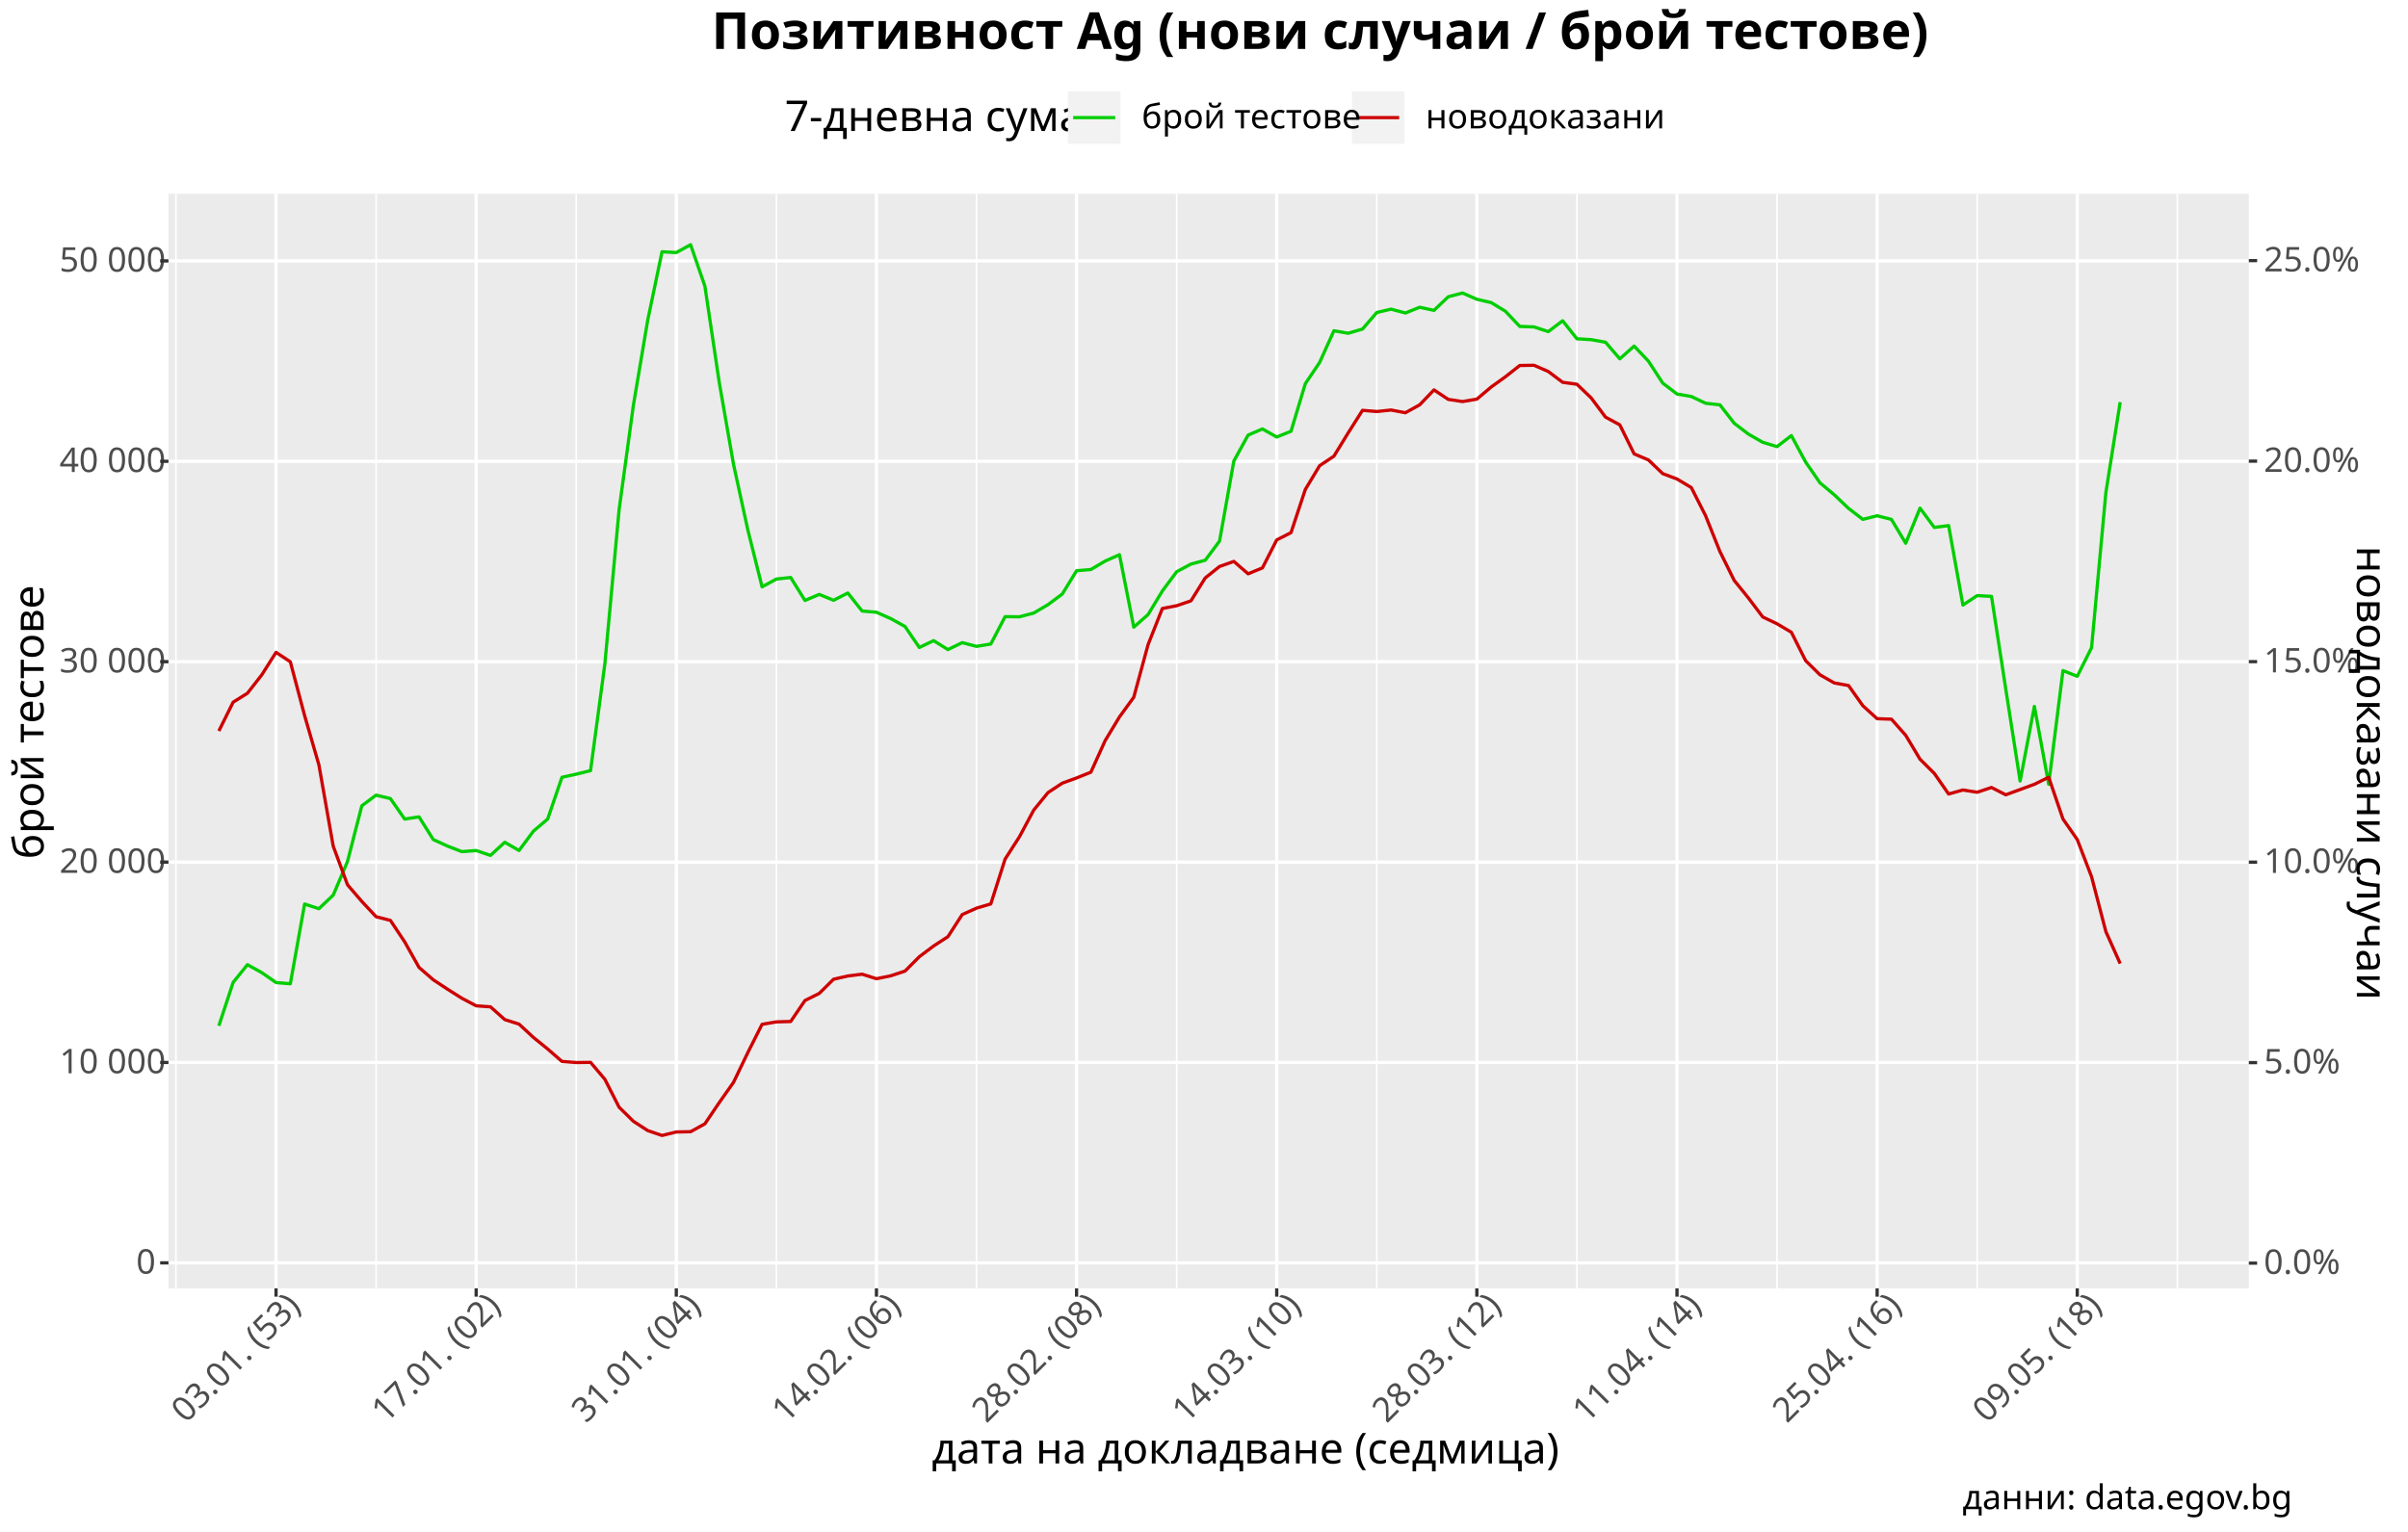
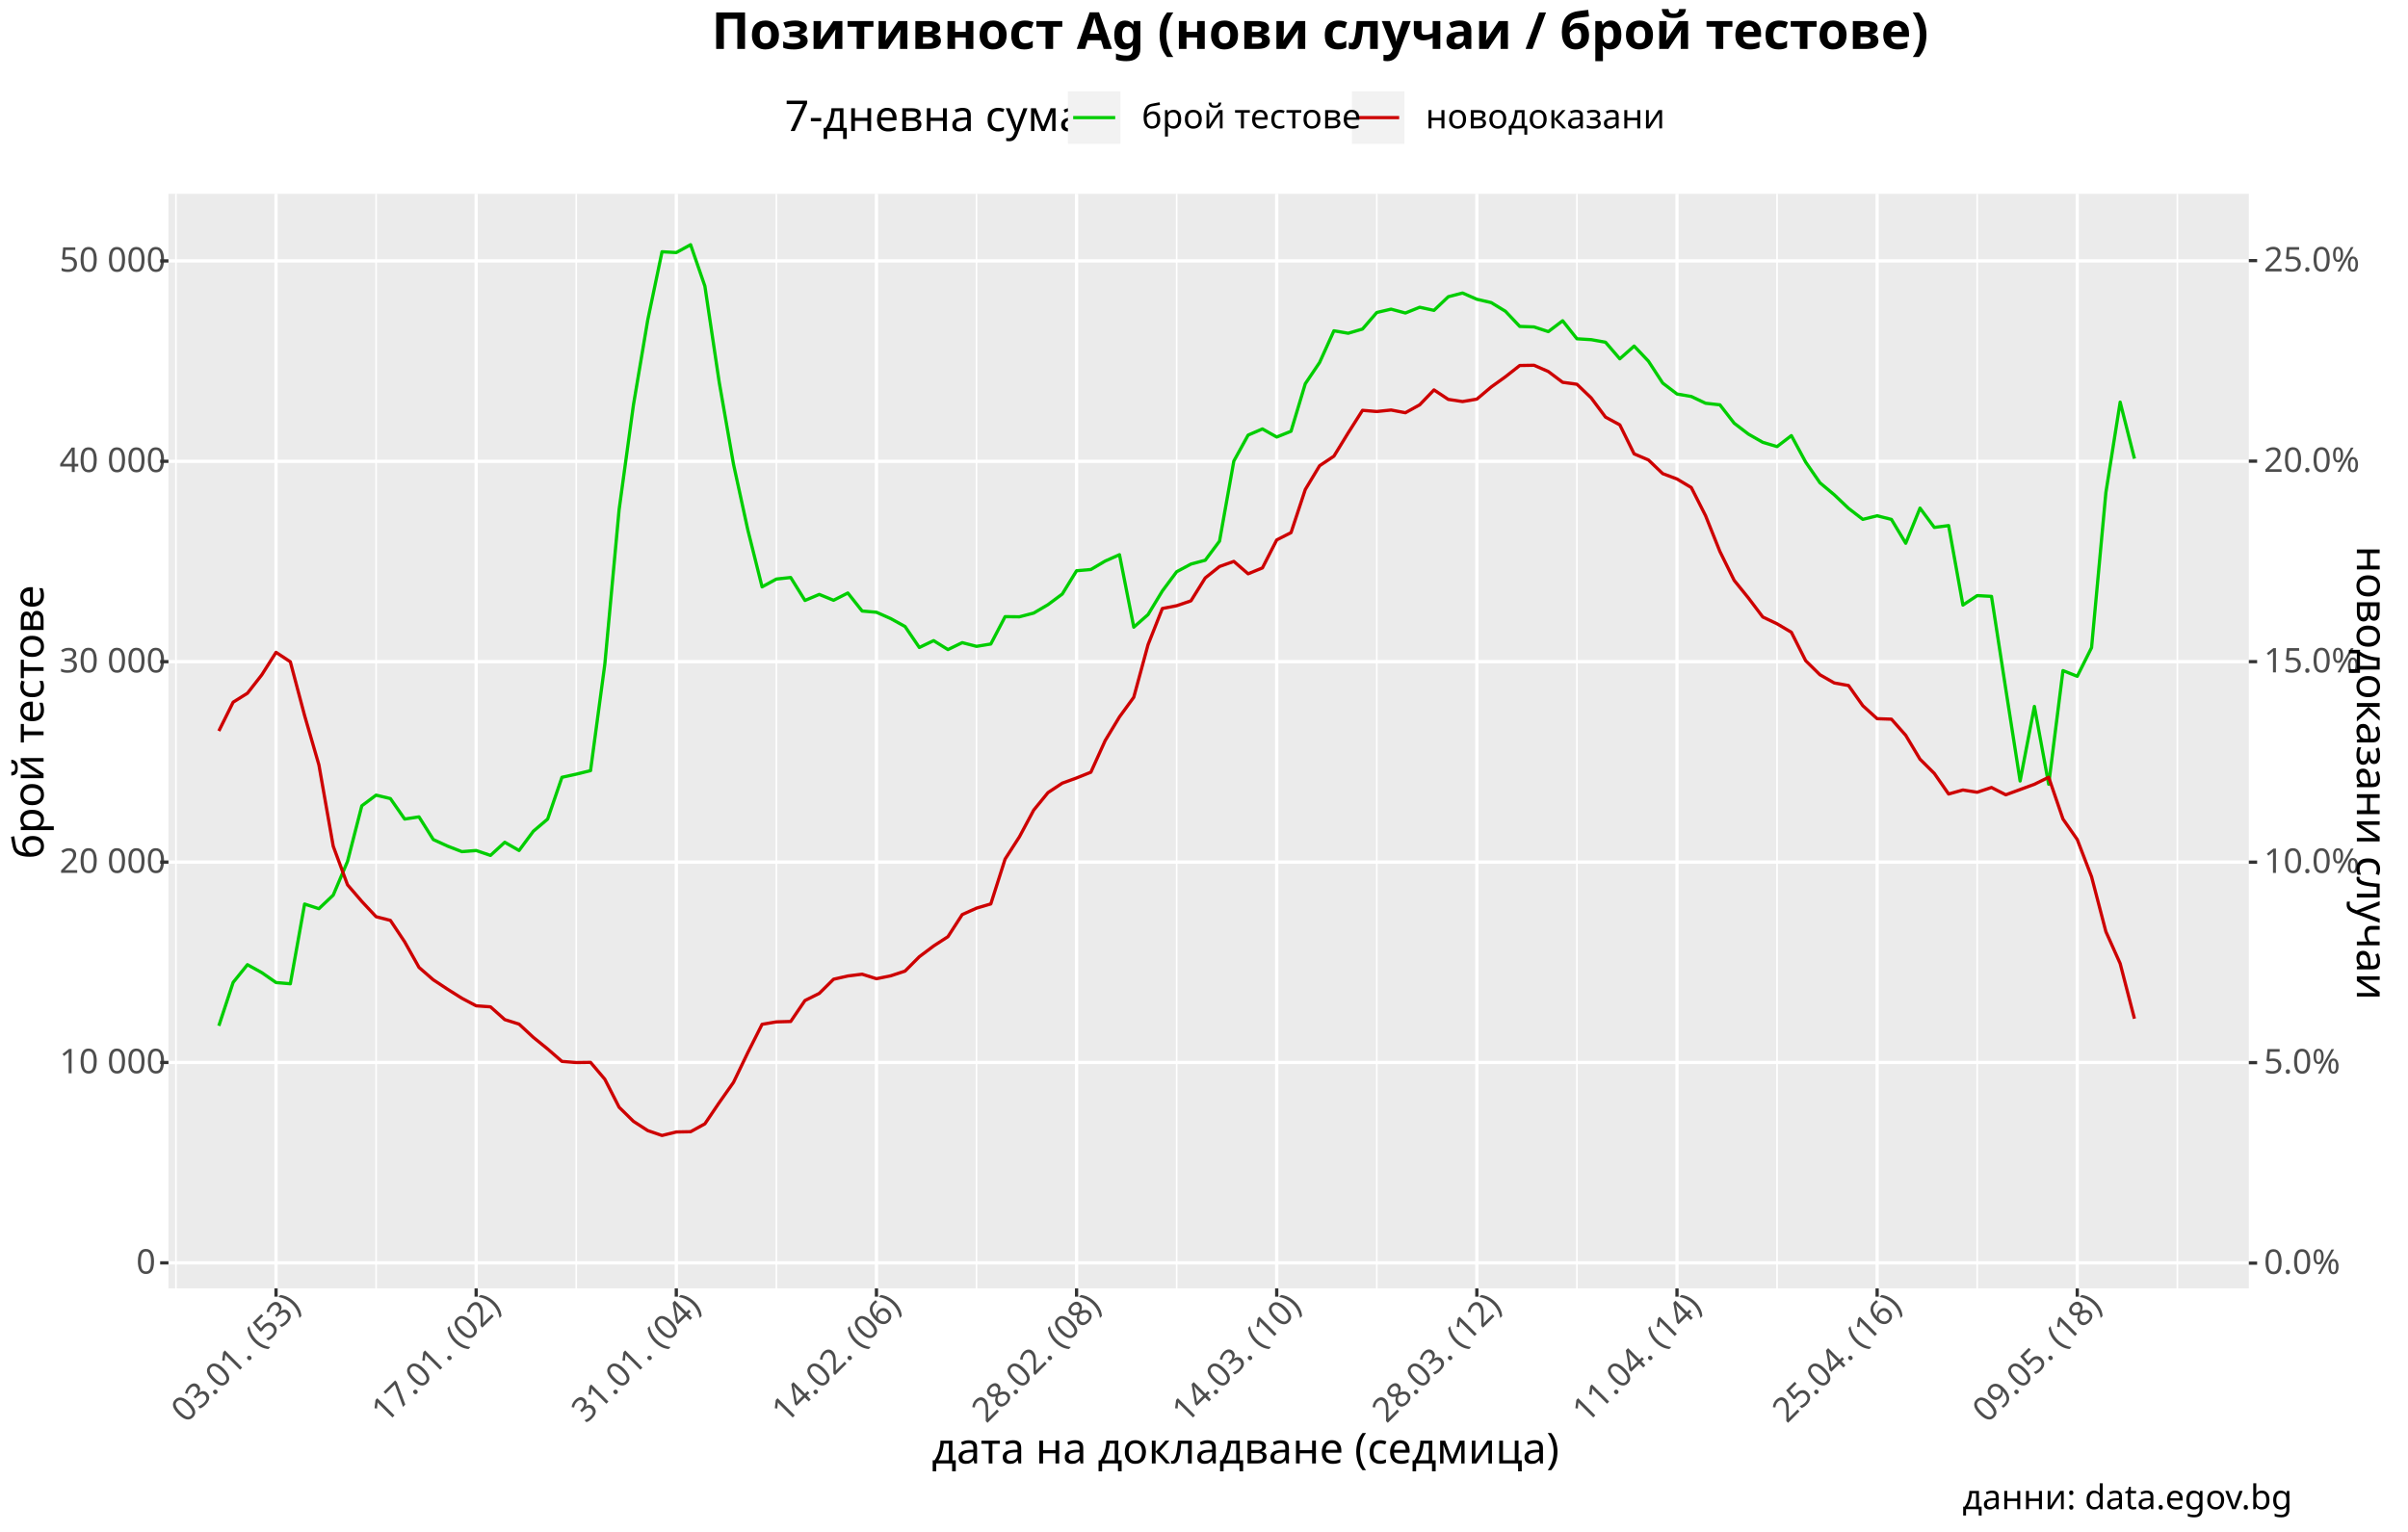
<svg xmlns="http://www.w3.org/2000/svg" viewBox="0 0 792.00 504.00">
  <defs>
    <style type="text/css">
    line, polyline, polygon, path, rect, circle {
      fill: none;
      stroke: #000000;
      stroke-linecap: round;
      stroke-linejoin: round;
      stroke-miterlimit: 10.00;
    }
  </style>
  </defs>
  <rect width="100%" height="100%" style="stroke: none; fill: #FFFFFF;" />
  <rect x="0.00" y="0.00" width="792.00" height="504.00" style="stroke-width: 1.07; stroke: #FFFFFF; fill: #FFFFFF;" />
  <defs>
    <clipPath id="cpNTUuNDF8NzM5LjY1fDQyMy44N3w2My43Nw==">
      <rect x="55.41" y="63.77" width="684.24" height="360.10" />
    </clipPath>
  </defs>
  <rect x="55.41" y="63.77" width="684.24" height="360.10" style="stroke-width: 1.07; stroke: none; fill: #EBEBEB;" clip-path="url(#cpNTUuNDF8NzM5LjY1fDQyMy44N3w2My43Nw==)" />
  <polyline points="57.87,423.87 57.87,63.77 " style="stroke-width: 0.53; stroke: #FFFFFF; stroke-linecap: butt;" clip-path="url(#cpNTUuNDF8NzM5LjY1fDQyMy44N3w2My43Nw==)" />
  <polyline points="123.70,423.87 123.70,63.77 " style="stroke-width: 0.53; stroke: #FFFFFF; stroke-linecap: butt;" clip-path="url(#cpNTUuNDF8NzM5LjY1fDQyMy44N3w2My43Nw==)" />
  <polyline points="189.53,423.87 189.53,63.77 " style="stroke-width: 0.53; stroke: #FFFFFF; stroke-linecap: butt;" clip-path="url(#cpNTUuNDF8NzM5LjY1fDQyMy44N3w2My43Nw==)" />
  <polyline points="255.35,423.87 255.35,63.77 " style="stroke-width: 0.53; stroke: #FFFFFF; stroke-linecap: butt;" clip-path="url(#cpNTUuNDF8NzM5LjY1fDQyMy44N3w2My43Nw==)" />
  <polyline points="321.18,423.87 321.18,63.77 " style="stroke-width: 0.53; stroke: #FFFFFF; stroke-linecap: butt;" clip-path="url(#cpNTUuNDF8NzM5LjY1fDQyMy44N3w2My43Nw==)" />
  <polyline points="387.01,423.87 387.01,63.77 " style="stroke-width: 0.53; stroke: #FFFFFF; stroke-linecap: butt;" clip-path="url(#cpNTUuNDF8NzM5LjY1fDQyMy44N3w2My43Nw==)" />
  <polyline points="452.83,423.87 452.83,63.77 " style="stroke-width: 0.53; stroke: #FFFFFF; stroke-linecap: butt;" clip-path="url(#cpNTUuNDF8NzM5LjY1fDQyMy44N3w2My43Nw==)" />
  <polyline points="518.66,423.87 518.66,63.77 " style="stroke-width: 0.53; stroke: #FFFFFF; stroke-linecap: butt;" clip-path="url(#cpNTUuNDF8NzM5LjY1fDQyMy44N3w2My43Nw==)" />
  <polyline points="584.48,423.87 584.48,63.77 " style="stroke-width: 0.53; stroke: #FFFFFF; stroke-linecap: butt;" clip-path="url(#cpNTUuNDF8NzM5LjY1fDQyMy44N3w2My43Nw==)" />
  <polyline points="650.31,423.87 650.31,63.77 " style="stroke-width: 0.53; stroke: #FFFFFF; stroke-linecap: butt;" clip-path="url(#cpNTUuNDF8NzM5LjY1fDQyMy44N3w2My43Nw==)" />
  <polyline points="716.14,423.87 716.14,63.77 " style="stroke-width: 0.53; stroke: #FFFFFF; stroke-linecap: butt;" clip-path="url(#cpNTUuNDF8NzM5LjY1fDQyMy44N3w2My43Nw==)" />
  <polyline points="55.41,415.49 739.65,415.49 " style="stroke-width: 1.07; stroke: #FFFFFF; stroke-linecap: butt;" clip-path="url(#cpNTUuNDF8NzM5LjY1fDQyMy44N3w2My43Nw==)" />
  <polyline points="55.41,349.56 739.65,349.56 " style="stroke-width: 1.07; stroke: #FFFFFF; stroke-linecap: butt;" clip-path="url(#cpNTUuNDF8NzM5LjY1fDQyMy44N3w2My43Nw==)" />
  <polyline points="55.41,283.63 739.65,283.63 " style="stroke-width: 1.07; stroke: #FFFFFF; stroke-linecap: butt;" clip-path="url(#cpNTUuNDF8NzM5LjY1fDQyMy44N3w2My43Nw==)" />
  <polyline points="55.41,217.70 739.65,217.70 " style="stroke-width: 1.07; stroke: #FFFFFF; stroke-linecap: butt;" clip-path="url(#cpNTUuNDF8NzM5LjY1fDQyMy44N3w2My43Nw==)" />
  <polyline points="55.41,151.77 739.65,151.77 " style="stroke-width: 1.07; stroke: #FFFFFF; stroke-linecap: butt;" clip-path="url(#cpNTUuNDF8NzM5LjY1fDQyMy44N3w2My43Nw==)" />
  <polyline points="55.41,85.84 739.65,85.84 " style="stroke-width: 1.07; stroke: #FFFFFF; stroke-linecap: butt;" clip-path="url(#cpNTUuNDF8NzM5LjY1fDQyMy44N3w2My43Nw==)" />
  <polyline points="90.79,423.87 90.79,63.77 " style="stroke-width: 1.07; stroke: #FFFFFF; stroke-linecap: butt;" clip-path="url(#cpNTUuNDF8NzM5LjY1fDQyMy44N3w2My43Nw==)" />
  <polyline points="156.61,423.87 156.61,63.77 " style="stroke-width: 1.07; stroke: #FFFFFF; stroke-linecap: butt;" clip-path="url(#cpNTUuNDF8NzM5LjY1fDQyMy44N3w2My43Nw==)" />
  <polyline points="222.44,423.87 222.44,63.77 " style="stroke-width: 1.07; stroke: #FFFFFF; stroke-linecap: butt;" clip-path="url(#cpNTUuNDF8NzM5LjY1fDQyMy44N3w2My43Nw==)" />
  <polyline points="288.27,423.87 288.27,63.77 " style="stroke-width: 1.07; stroke: #FFFFFF; stroke-linecap: butt;" clip-path="url(#cpNTUuNDF8NzM5LjY1fDQyMy44N3w2My43Nw==)" />
  <polyline points="354.09,423.87 354.09,63.77 " style="stroke-width: 1.07; stroke: #FFFFFF; stroke-linecap: butt;" clip-path="url(#cpNTUuNDF8NzM5LjY1fDQyMy44N3w2My43Nw==)" />
  <polyline points="419.92,423.87 419.92,63.77 " style="stroke-width: 1.07; stroke: #FFFFFF; stroke-linecap: butt;" clip-path="url(#cpNTUuNDF8NzM5LjY1fDQyMy44N3w2My43Nw==)" />
  <polyline points="485.74,423.87 485.74,63.77 " style="stroke-width: 1.07; stroke: #FFFFFF; stroke-linecap: butt;" clip-path="url(#cpNTUuNDF8NzM5LjY1fDQyMy44N3w2My43Nw==)" />
  <polyline points="551.57,423.87 551.57,63.77 " style="stroke-width: 1.07; stroke: #FFFFFF; stroke-linecap: butt;" clip-path="url(#cpNTUuNDF8NzM5LjY1fDQyMy44N3w2My43Nw==)" />
  <polyline points="617.40,423.87 617.40,63.77 " style="stroke-width: 1.07; stroke: #FFFFFF; stroke-linecap: butt;" clip-path="url(#cpNTUuNDF8NzM5LjY1fDQyMy44N3w2My43Nw==)" />
  <polyline points="683.22,423.87 683.22,63.77 " style="stroke-width: 1.07; stroke: #FFFFFF; stroke-linecap: butt;" clip-path="url(#cpNTUuNDF8NzM5LjY1fDQyMy44N3w2My43Nw==)" />
-   <polyline points="71.98,337.49 76.68,323.21 81.38,317.38 86.09,319.99 90.79,323.26 95.49,323.66 100.19,297.43 104.89,298.96 109.60,294.49 114.30,283.40 119.00,265.11 123.70,261.60 128.40,262.73 133.10,269.47 137.81,268.75 142.51,276.21 147.21,278.37 151.91,280.19 156.61,279.82 161.32,281.43 166.02,277.11 170.72,279.81 175.42,273.47 180.12,269.48 184.83,255.73 189.53,254.70 194.23,253.54 198.93,218.51 203.63,167.66 208.33,133.29 213.04,105.32 217.74,82.83 222.44,83.09 227.14,80.51 231.84,94.14 236.55,125.74 241.25,152.72 245.95,174.28 250.65,193.08 255.35,190.51 260.06,190.00 264.76,197.55 269.46,195.56 274.16,197.49 278.86,195.10 283.56,201.03 288.27,201.43 292.97,203.52 297.67,206.12 302.37,213.02 307.07,210.77 311.78,213.71 316.48,211.43 321.18,212.65 325.88,211.88 330.58,202.88 335.28,202.93 339.99,201.70 344.69,198.93 349.39,195.44 354.09,187.77 358.79,187.37 363.50,184.59 368.20,182.50 372.90,206.34 377.60,202.20 382.30,194.44 387.01,188.10 391.71,185.58 396.41,184.32 401.11,178.03 405.81,151.69 410.51,143.15 415.22,141.12 419.92,143.78 424.62,141.89 429.32,126.24 434.02,119.26 438.73,108.83 443.43,109.64 448.13,108.26 452.83,102.81 457.53,101.71 462.24,102.98 466.94,101.09 471.64,102.11 476.34,97.63 481.04,96.40 485.74,98.46 490.45,99.55 495.15,102.41 499.85,107.39 504.55,107.56 509.25,109.10 513.96,105.53 518.66,111.46 523.36,111.75 528.06,112.59 532.76,118.05 537.47,113.86 542.17,118.81 546.87,126.03 551.57,129.63 556.27,130.44 560.97,132.67 565.68,133.19 570.38,139.24 575.08,142.83 579.78,145.52 584.48,146.93 589.19,143.32 593.89,152.03 598.59,158.84 603.29,162.78 607.99,167.25 612.69,170.87 617.40,169.69 622.10,170.88 626.80,178.73 631.50,167.17 636.20,173.52 640.91,172.92 645.61,199.07 650.31,195.95 655.01,196.21 659.71,226.72 664.42,256.95 669.12,232.41 673.82,258.01 678.52,220.63 683.22,222.50 687.92,213.08 692.63,162.06 697.33,132.30 " style="stroke-width: 1.07; stroke: #00CD00; stroke-linecap: butt;" clip-path="url(#cpNTUuNDF8NzM5LjY1fDQyMy44N3w2My43Nw==)" />
-   <polyline points="71.98,240.49 76.68,231.02 81.38,228.08 86.09,222.04 90.79,214.62 95.49,217.73 100.19,235.44 104.89,251.66 109.60,278.40 114.30,291.10 119.00,296.57 123.70,301.60 128.40,302.81 133.10,309.87 137.81,318.27 142.51,322.36 147.21,325.46 151.91,328.42 156.61,330.91 161.32,331.25 166.02,335.45 170.72,336.93 175.42,341.30 180.12,345.11 184.83,349.21 189.53,349.58 194.23,349.52 198.93,355.07 203.63,364.28 208.33,368.91 213.04,371.96 217.74,373.57 222.44,372.42 227.14,372.33 231.84,369.74 236.55,362.77 241.25,356.10 245.95,346.33 250.65,337.00 255.35,336.20 260.06,336.07 264.76,329.17 269.46,326.83 274.16,322.17 278.86,321.10 283.56,320.51 288.27,322.00 292.97,321.04 297.67,319.49 302.37,314.76 307.07,311.23 311.78,308.17 316.48,300.89 321.18,298.78 325.88,297.39 330.58,282.64 335.28,275.33 339.99,266.53 344.69,260.77 349.39,257.66 354.09,255.95 358.79,254.06 363.50,243.65 368.20,235.86 372.90,229.40 377.60,212.10 382.30,200.20 387.01,199.28 391.71,197.68 396.41,190.14 401.11,186.38 405.81,184.70 410.51,188.78 415.22,186.84 419.92,177.63 424.62,175.24 429.32,161.04 434.02,153.23 438.73,150.08 443.43,142.41 448.13,135.00 452.83,135.39 457.53,134.90 462.24,135.79 466.94,133.19 471.64,128.28 476.34,131.40 481.04,132.11 485.74,131.31 490.45,127.33 495.15,123.95 499.85,120.25 504.55,120.17 509.25,122.23 513.96,125.78 518.66,126.42 523.36,130.93 528.06,137.23 532.76,139.78 537.47,149.32 542.17,151.32 546.87,155.82 551.57,157.59 556.27,160.40 560.97,169.67 565.68,181.44 570.38,190.95 575.08,196.76 579.78,202.99 584.48,205.23 589.19,208.02 593.89,217.37 598.59,222.00 603.29,224.69 607.99,225.54 612.69,232.18 617.40,236.45 622.10,236.61 626.80,241.92 631.50,249.78 636.20,254.45 640.91,261.23 645.61,259.91 650.31,260.65 655.01,259.08 659.71,261.49 664.42,259.76 669.12,258.03 673.82,255.72 678.52,269.46 683.22,276.21 687.92,288.44 692.63,306.50 697.33,317.01 " style="stroke-width: 1.07; stroke: #CD0000; stroke-linecap: butt;" clip-path="url(#cpNTUuNDF8NzM5LjY1fDQyMy44N3w2My43Nw==)" />
+   <polyline points="71.98,337.49 76.68,323.21 81.38,317.38 86.09,319.99 90.79,323.26 95.49,323.66 100.19,297.43 104.89,298.96 109.60,294.49 114.30,283.40 119.00,265.11 123.70,261.60 128.40,262.73 133.10,269.47 137.81,268.75 142.51,276.21 147.21,278.37 151.91,280.19 156.61,279.82 161.32,281.43 166.02,277.11 170.72,279.81 175.42,273.47 180.12,269.48 184.83,255.73 189.53,254.70 194.23,253.54 198.93,218.51 203.63,167.66 208.33,133.29 213.04,105.32 217.74,82.83 222.44,83.09 227.14,80.51 231.84,94.14 236.55,125.74 241.25,152.72 245.95,174.28 250.65,193.08 255.35,190.51 260.06,190.00 264.76,197.55 269.46,195.56 274.16,197.49 278.86,195.10 283.56,201.03 288.27,201.43 292.97,203.52 297.67,206.12 302.37,213.02 307.07,210.77 311.78,213.71 316.48,211.43 321.18,212.65 325.88,211.88 330.58,202.88 335.28,202.93 339.99,201.70 344.69,198.93 349.39,195.44 354.09,187.77 358.79,187.37 363.50,184.59 368.20,182.50 372.90,206.34 377.60,202.20 382.30,194.44 387.01,188.10 391.71,185.58 396.41,184.32 401.11,178.03 405.81,151.69 410.51,143.15 415.22,141.12 419.92,143.78 424.62,141.89 429.32,126.24 434.02,119.26 438.73,108.83 443.43,109.64 448.13,108.26 452.83,102.81 457.53,101.71 462.24,102.98 466.94,101.09 471.64,102.11 476.34,97.63 481.04,96.40 485.74,98.46 490.45,99.55 495.15,102.41 499.85,107.39 504.55,107.56 509.25,109.10 513.96,105.53 518.66,111.46 523.36,111.75 528.06,112.59 532.76,118.05 537.47,113.86 542.17,118.81 546.87,126.03 551.57,129.63 556.27,130.44 560.97,132.67 565.68,133.19 570.38,139.24 575.08,142.83 579.78,145.52 584.48,146.93 589.19,143.32 593.89,152.03 598.59,158.84 603.29,162.78 607.99,167.25 612.69,170.87 617.40,169.69 622.10,170.88 626.80,178.73 631.50,167.17 636.20,173.52 640.91,172.92 645.61,199.07 650.31,195.95 655.01,196.21 659.71,226.72 664.42,256.95 669.12,232.41 673.82,258.01 678.52,220.63 683.22,222.50 687.92,213.08 692.63,162.06 697.33,132.30 702.03,150.90 " style="stroke-width: 1.07; stroke: #00CD00; stroke-linecap: butt;" clip-path="url(#cpNTUuNDF8NzM5LjY1fDQyMy44N3w2My43Nw==)" />
+   <polyline points="71.98,240.49 76.68,231.02 81.38,228.08 86.09,222.04 90.79,214.62 95.49,217.73 100.19,235.44 104.89,251.66 109.60,278.40 114.30,291.10 119.00,296.57 123.70,301.60 128.40,302.81 133.10,309.87 137.81,318.27 142.51,322.36 147.21,325.46 151.91,328.42 156.61,330.91 161.32,331.25 166.02,335.45 170.72,336.93 175.42,341.30 180.12,345.11 184.83,349.21 189.53,349.58 194.23,349.52 198.93,355.07 203.63,364.28 208.33,368.91 213.04,371.96 217.74,373.57 222.44,372.42 227.14,372.33 231.84,369.74 236.55,362.77 241.25,356.10 245.95,346.33 250.65,337.00 255.35,336.20 260.06,336.07 264.76,329.17 269.46,326.83 274.16,322.17 278.86,321.10 283.56,320.51 288.27,322.00 292.97,321.04 297.67,319.49 302.37,314.76 307.07,311.23 311.78,308.17 316.48,300.89 321.18,298.78 325.88,297.39 330.58,282.64 335.28,275.33 339.99,266.53 344.69,260.77 349.39,257.66 354.09,255.95 358.79,254.06 363.50,243.65 368.20,235.86 372.90,229.40 377.60,212.10 382.30,200.20 387.01,199.28 391.71,197.68 396.41,190.14 401.11,186.38 405.81,184.70 410.51,188.78 415.22,186.84 419.92,177.63 424.62,175.24 429.32,161.04 434.02,153.23 438.73,150.08 443.43,142.41 448.13,135.00 452.83,135.39 457.53,134.90 462.24,135.79 466.94,133.19 471.64,128.28 476.34,131.40 481.04,132.11 485.74,131.31 490.45,127.33 495.15,123.95 499.85,120.25 504.55,120.17 509.25,122.23 513.96,125.78 518.66,126.42 523.36,130.93 528.06,137.23 532.76,139.78 537.47,149.32 542.17,151.32 546.87,155.82 551.57,157.59 556.27,160.40 560.97,169.67 565.68,181.44 570.38,190.95 575.08,196.76 579.78,202.99 584.48,205.23 589.19,208.02 593.89,217.37 598.59,222.00 603.29,224.69 607.99,225.54 612.69,232.18 617.40,236.45 622.10,236.61 626.80,241.92 631.50,249.78 636.20,254.45 640.91,261.23 645.61,259.91 650.31,260.65 655.01,259.08 659.71,261.49 664.42,259.76 669.12,258.03 673.82,255.72 678.52,269.46 683.22,276.21 687.92,288.44 692.63,306.50 697.33,317.01 702.03,335.15 " style="stroke-width: 1.07; stroke: #CD0000; stroke-linecap: butt;" clip-path="url(#cpNTUuNDF8NzM5LjY1fDQyMy44N3w2My43Nw==)" />
  <defs>
    <clipPath id="cpMC4wMHw3OTIuMDB8NTA0LjAwfDAuMDA=">
      <rect x="0.00" y="0.00" width="792.00" height="504.00" />
    </clipPath>
  </defs>
  <g clip-path="url(#cpMC4wMHw3OTIuMDB8NTA0LjAwfDAuMDA=)">
    <text x="44.80" y="419.03" style="font-size: 11.20px; fill: #4D4D4D; font-family: Calibri;" textLength="5.68px" lengthAdjust="spacingAndGlyphs">0</text>
  </g>
  <g clip-path="url(#cpMC4wMHw3OTIuMDB8NTA0LjAwfDAuMDA=)">
    <text x="19.56" y="353.10" style="font-size: 11.20px; fill: #4D4D4D; font-family: Calibri;" textLength="30.91px" lengthAdjust="spacingAndGlyphs">10 000</text>
  </g>
  <g clip-path="url(#cpMC4wMHw3OTIuMDB8NTA0LjAwfDAuMDA=)">
    <text x="19.56" y="287.17" style="font-size: 11.20px; fill: #4D4D4D; font-family: Calibri;" textLength="30.91px" lengthAdjust="spacingAndGlyphs">20 000</text>
  </g>
  <g clip-path="url(#cpMC4wMHw3OTIuMDB8NTA0LjAwfDAuMDA=)">
    <text x="19.56" y="221.24" style="font-size: 11.20px; fill: #4D4D4D; font-family: Calibri;" textLength="30.91px" lengthAdjust="spacingAndGlyphs">30 000</text>
  </g>
  <g clip-path="url(#cpMC4wMHw3OTIuMDB8NTA0LjAwfDAuMDA=)">
    <text x="19.56" y="155.30" style="font-size: 11.20px; fill: #4D4D4D; font-family: Calibri;" textLength="30.91px" lengthAdjust="spacingAndGlyphs">40 000</text>
  </g>
  <g clip-path="url(#cpMC4wMHw3OTIuMDB8NTA0LjAwfDAuMDA=)">
    <text x="19.56" y="89.37" style="font-size: 11.20px; fill: #4D4D4D; font-family: Calibri;" textLength="30.91px" lengthAdjust="spacingAndGlyphs">50 000</text>
  </g>
  <polyline points="52.67,415.49 55.41,415.49 " style="stroke-width: 1.07; stroke: #333333; stroke-linecap: butt;" clip-path="url(#cpMC4wMHw3OTIuMDB8NTA0LjAwfDAuMDA=)" />
  <polyline points="52.67,349.56 55.41,349.56 " style="stroke-width: 1.07; stroke: #333333; stroke-linecap: butt;" clip-path="url(#cpMC4wMHw3OTIuMDB8NTA0LjAwfDAuMDA=)" />
  <polyline points="52.67,283.63 55.41,283.63 " style="stroke-width: 1.07; stroke: #333333; stroke-linecap: butt;" clip-path="url(#cpMC4wMHw3OTIuMDB8NTA0LjAwfDAuMDA=)" />
  <polyline points="52.67,217.70 55.41,217.70 " style="stroke-width: 1.07; stroke: #333333; stroke-linecap: butt;" clip-path="url(#cpMC4wMHw3OTIuMDB8NTA0LjAwfDAuMDA=)" />
  <polyline points="52.67,151.77 55.41,151.77 " style="stroke-width: 1.07; stroke: #333333; stroke-linecap: butt;" clip-path="url(#cpMC4wMHw3OTIuMDB8NTA0LjAwfDAuMDA=)" />
  <polyline points="52.67,85.84 55.41,85.84 " style="stroke-width: 1.07; stroke: #333333; stroke-linecap: butt;" clip-path="url(#cpMC4wMHw3OTIuMDB8NTA0LjAwfDAuMDA=)" />
  <polyline points="739.65,415.58 742.38,415.58 " style="stroke-width: 1.07; stroke: #333333; stroke-linecap: butt;" clip-path="url(#cpMC4wMHw3OTIuMDB8NTA0LjAwfDAuMDA=)" />
  <polyline points="739.65,349.61 742.38,349.61 " style="stroke-width: 1.07; stroke: #333333; stroke-linecap: butt;" clip-path="url(#cpMC4wMHw3OTIuMDB8NTA0LjAwfDAuMDA=)" />
  <polyline points="739.65,283.65 742.38,283.65 " style="stroke-width: 1.07; stroke: #333333; stroke-linecap: butt;" clip-path="url(#cpMC4wMHw3OTIuMDB8NTA0LjAwfDAuMDA=)" />
  <polyline points="739.65,217.68 742.38,217.68 " style="stroke-width: 1.07; stroke: #333333; stroke-linecap: butt;" clip-path="url(#cpMC4wMHw3OTIuMDB8NTA0LjAwfDAuMDA=)" />
  <polyline points="739.65,151.72 742.38,151.72 " style="stroke-width: 1.07; stroke: #333333; stroke-linecap: butt;" clip-path="url(#cpMC4wMHw3OTIuMDB8NTA0LjAwfDAuMDA=)" />
  <polyline points="739.65,85.75 742.38,85.75 " style="stroke-width: 1.07; stroke: #333333; stroke-linecap: butt;" clip-path="url(#cpMC4wMHw3OTIuMDB8NTA0LjAwfDAuMDA=)" />
  <g clip-path="url(#cpMC4wMHw3OTIuMDB8NTA0LjAwfDAuMDA=)">
    <text x="744.58" y="419.11" style="font-size: 11.20px; fill: #4D4D4D; font-family: Calibri;" textLength="22.19px" lengthAdjust="spacingAndGlyphs">0.0%</text>
  </g>
  <g clip-path="url(#cpMC4wMHw3OTIuMDB8NTA0LjAwfDAuMDA=)">
    <text x="744.58" y="353.15" style="font-size: 11.20px; fill: #4D4D4D; font-family: Calibri;" textLength="22.19px" lengthAdjust="spacingAndGlyphs">5.0%</text>
  </g>
  <g clip-path="url(#cpMC4wMHw3OTIuMDB8NTA0LjAwfDAuMDA=)">
    <text x="744.58" y="287.18" style="font-size: 11.20px; fill: #4D4D4D; font-family: Calibri;" textLength="27.86px" lengthAdjust="spacingAndGlyphs">10.0%</text>
  </g>
  <g clip-path="url(#cpMC4wMHw3OTIuMDB8NTA0LjAwfDAuMDA=)">
    <text x="744.58" y="221.22" style="font-size: 11.20px; fill: #4D4D4D; font-family: Calibri;" textLength="27.86px" lengthAdjust="spacingAndGlyphs">15.0%</text>
  </g>
  <g clip-path="url(#cpMC4wMHw3OTIuMDB8NTA0LjAwfDAuMDA=)">
    <text x="744.58" y="155.26" style="font-size: 11.20px; fill: #4D4D4D; font-family: Calibri;" textLength="27.86px" lengthAdjust="spacingAndGlyphs">20.0%</text>
  </g>
  <g clip-path="url(#cpMC4wMHw3OTIuMDB8NTA0LjAwfDAuMDA=)">
    <text x="744.58" y="89.29" style="font-size: 11.20px; fill: #4D4D4D; font-family: Calibri;" textLength="27.86px" lengthAdjust="spacingAndGlyphs">25.0%</text>
  </g>
  <polyline points="90.79,426.61 90.79,423.87 " style="stroke-width: 1.07; stroke: #333333; stroke-linecap: butt;" clip-path="url(#cpMC4wMHw3OTIuMDB8NTA0LjAwfDAuMDA=)" />
  <polyline points="156.61,426.61 156.61,423.87 " style="stroke-width: 1.07; stroke: #333333; stroke-linecap: butt;" clip-path="url(#cpMC4wMHw3OTIuMDB8NTA0LjAwfDAuMDA=)" />
  <polyline points="222.44,426.61 222.44,423.87 " style="stroke-width: 1.07; stroke: #333333; stroke-linecap: butt;" clip-path="url(#cpMC4wMHw3OTIuMDB8NTA0LjAwfDAuMDA=)" />
  <polyline points="288.27,426.61 288.27,423.87 " style="stroke-width: 1.07; stroke: #333333; stroke-linecap: butt;" clip-path="url(#cpMC4wMHw3OTIuMDB8NTA0LjAwfDAuMDA=)" />
  <polyline points="354.09,426.61 354.09,423.87 " style="stroke-width: 1.07; stroke: #333333; stroke-linecap: butt;" clip-path="url(#cpMC4wMHw3OTIuMDB8NTA0LjAwfDAuMDA=)" />
  <polyline points="419.92,426.61 419.92,423.87 " style="stroke-width: 1.07; stroke: #333333; stroke-linecap: butt;" clip-path="url(#cpMC4wMHw3OTIuMDB8NTA0LjAwfDAuMDA=)" />
  <polyline points="485.74,426.61 485.74,423.87 " style="stroke-width: 1.07; stroke: #333333; stroke-linecap: butt;" clip-path="url(#cpMC4wMHw3OTIuMDB8NTA0LjAwfDAuMDA=)" />
  <polyline points="551.57,426.61 551.57,423.87 " style="stroke-width: 1.07; stroke: #333333; stroke-linecap: butt;" clip-path="url(#cpMC4wMHw3OTIuMDB8NTA0LjAwfDAuMDA=)" />
  <polyline points="617.40,426.61 617.40,423.87 " style="stroke-width: 1.07; stroke: #333333; stroke-linecap: butt;" clip-path="url(#cpMC4wMHw3OTIuMDB8NTA0LjAwfDAuMDA=)" />
  <polyline points="683.22,426.61 683.22,423.87 " style="stroke-width: 1.07; stroke: #333333; stroke-linecap: butt;" clip-path="url(#cpMC4wMHw3OTIuMDB8NTA0LjAwfDAuMDA=)" />
  <g clip-path="url(#cpMC4wMHw3OTIuMDB8NTA0LjAwfDAuMDA=)">
    <text transform="translate(61.12,468.48) rotate(-45)" style="font-size: 11.20px; fill: #4D4D4D; font-family: Calibri;" textLength="49.04px" lengthAdjust="spacingAndGlyphs">03.01. (53)</text>
  </g>
  <g clip-path="url(#cpMC4wMHw3OTIuMDB8NTA0LjAwfDAuMDA=)">
    <text transform="translate(126.94,468.48) rotate(-45)" style="font-size: 11.20px; fill: #4D4D4D; font-family: Calibri;" textLength="49.04px" lengthAdjust="spacingAndGlyphs">17.01. (02)</text>
  </g>
  <g clip-path="url(#cpMC4wMHw3OTIuMDB8NTA0LjAwfDAuMDA=)">
    <text transform="translate(192.77,468.48) rotate(-45)" style="font-size: 11.20px; fill: #4D4D4D; font-family: Calibri;" textLength="49.04px" lengthAdjust="spacingAndGlyphs">31.01. (04)</text>
  </g>
  <g clip-path="url(#cpMC4wMHw3OTIuMDB8NTA0LjAwfDAuMDA=)">
    <text transform="translate(258.59,468.48) rotate(-45)" style="font-size: 11.20px; fill: #4D4D4D; font-family: Calibri;" textLength="49.04px" lengthAdjust="spacingAndGlyphs">14.02. (06)</text>
  </g>
  <g clip-path="url(#cpMC4wMHw3OTIuMDB8NTA0LjAwfDAuMDA=)">
    <text transform="translate(324.42,468.48) rotate(-45)" style="font-size: 11.20px; fill: #4D4D4D; font-family: Calibri;" textLength="49.04px" lengthAdjust="spacingAndGlyphs">28.02. (08)</text>
  </g>
  <g clip-path="url(#cpMC4wMHw3OTIuMDB8NTA0LjAwfDAuMDA=)">
    <text transform="translate(390.25,468.48) rotate(-45)" style="font-size: 11.20px; fill: #4D4D4D; font-family: Calibri;" textLength="49.04px" lengthAdjust="spacingAndGlyphs">14.03. (10)</text>
  </g>
  <g clip-path="url(#cpMC4wMHw3OTIuMDB8NTA0LjAwfDAuMDA=)">
    <text transform="translate(456.07,468.48) rotate(-45)" style="font-size: 11.20px; fill: #4D4D4D; font-family: Calibri;" textLength="49.04px" lengthAdjust="spacingAndGlyphs">28.03. (12)</text>
  </g>
  <g clip-path="url(#cpMC4wMHw3OTIuMDB8NTA0LjAwfDAuMDA=)">
    <text transform="translate(521.90,468.48) rotate(-45)" style="font-size: 11.20px; fill: #4D4D4D; font-family: Calibri;" textLength="49.04px" lengthAdjust="spacingAndGlyphs">11.04. (14)</text>
  </g>
  <g clip-path="url(#cpMC4wMHw3OTIuMDB8NTA0LjAwfDAuMDA=)">
    <text transform="translate(587.73,468.48) rotate(-45)" style="font-size: 11.20px; fill: #4D4D4D; font-family: Calibri;" textLength="49.04px" lengthAdjust="spacingAndGlyphs">25.04. (16)</text>
  </g>
  <g clip-path="url(#cpMC4wMHw3OTIuMDB8NTA0LjAwfDAuMDA=)">
    <text transform="translate(653.55,468.48) rotate(-45)" style="font-size: 11.20px; fill: #4D4D4D; font-family: Calibri;" textLength="49.04px" lengthAdjust="spacingAndGlyphs">09.05. (18)</text>
  </g>
  <g clip-path="url(#cpMC4wMHw3OTIuMDB8NTA0LjAwfDAuMDA=)">
    <text x="306.50" y="481.47" style="font-size: 14.00px; font-family: Calibri;" textLength="182.06px" lengthAdjust="spacingAndGlyphs">дата на докладване (седмица)</text>
  </g>
  <g clip-path="url(#cpMC4wMHw3OTIuMDB8NTA0LjAwfDAuMDA=)">
    <text transform="translate(14.33,282.67) rotate(-90)" style="font-size: 14.00px; font-family: Calibri;" textLength="77.71px" lengthAdjust="spacingAndGlyphs">брой тестове</text>
  </g>
  <g clip-path="url(#cpMC4wMHw3OTIuMDB8NTA0LjAwfDAuMDA=)">
    <text transform="translate(775.18,179.60) rotate(90)" style="font-size: 14.00px; font-family: Calibri;" textLength="128.43px" lengthAdjust="spacingAndGlyphs">новодоказани случаи</text>
  </g>
  <rect x="252.65" y="24.57" width="289.75" height="28.24" style="stroke-width: 1.07; stroke: none; fill: #FFFFFF;" clip-path="url(#cpMC4wMHw3OTIuMDB8NTA0LjAwfDAuMDA=)" />
  <g clip-path="url(#cpMC4wMHw3OTIuMDB8NTA0LjAwfDAuMDA=)">
    <text x="258.13" y="43.11" style="font-size: 14.00px; font-family: Calibri;" textLength="86.14px" lengthAdjust="spacingAndGlyphs">7-дневна сума</text>
  </g>
  <rect x="351.24" y="30.05" width="17.28" height="17.28" style="stroke-width: 1.07; stroke: none; fill: #F2F2F2;" clip-path="url(#cpMC4wMHw3OTIuMDB8NTA0LjAwfDAuMDA=)" />
  <line x1="352.97" y1="38.69" x2="366.80" y2="38.69" style="stroke-width: 1.07; stroke: #00CD00; stroke-linecap: butt;" clip-path="url(#cpMC4wMHw3OTIuMDB8NTA0LjAwfDAuMDA=)" />
  <rect x="444.64" y="30.05" width="17.28" height="17.28" style="stroke-width: 1.07; stroke: none; fill: #F2F2F2;" clip-path="url(#cpMC4wMHw3OTIuMDB8NTA0LjAwfDAuMDA=)" />
  <line x1="446.37" y1="38.69" x2="460.19" y2="38.69" style="stroke-width: 1.07; stroke: #CD0000; stroke-linecap: butt;" clip-path="url(#cpMC4wMHw3OTIuMDB8NTA0LjAwfDAuMDA=)" />
  <g clip-path="url(#cpMC4wMHw3OTIuMDB8NTA0LjAwfDAuMDA=)">
    <text x="375.50" y="42.23" style="font-size: 11.20px; font-family: Calibri;" textLength="62.17px" lengthAdjust="spacingAndGlyphs">брой тестове</text>
  </g>
  <g clip-path="url(#cpMC4wMHw3OTIuMDB8NTA0LjAwfDAuMDA=)">
    <text x="468.89" y="42.23" style="font-size: 11.20px; font-family: Calibri;" textLength="68.03px" lengthAdjust="spacingAndGlyphs">новодоказани</text>
  </g>
  <g clip-path="url(#cpMC4wMHw3OTIuMDB8NTA0LjAwfDAuMDA=)">
    <text x="234.04" y="16.09" style="font-size: 16.80px; font-weight: bold; font-family: Calibri;" textLength="326.98px" lengthAdjust="spacingAndGlyphs">Позитивност Ag (нови случаи / брой тестове)</text>
  </g>
  <g clip-path="url(#cpMC4wMHw3OTIuMDB8NTA0LjAwfDAuMDA=)">
    <text x="645.48" y="496.52" style="font-size: 11.20px; font-family: Calibri;" textLength="94.16px" lengthAdjust="spacingAndGlyphs">данни: data.egov.bg</text>
  </g>
</svg>
